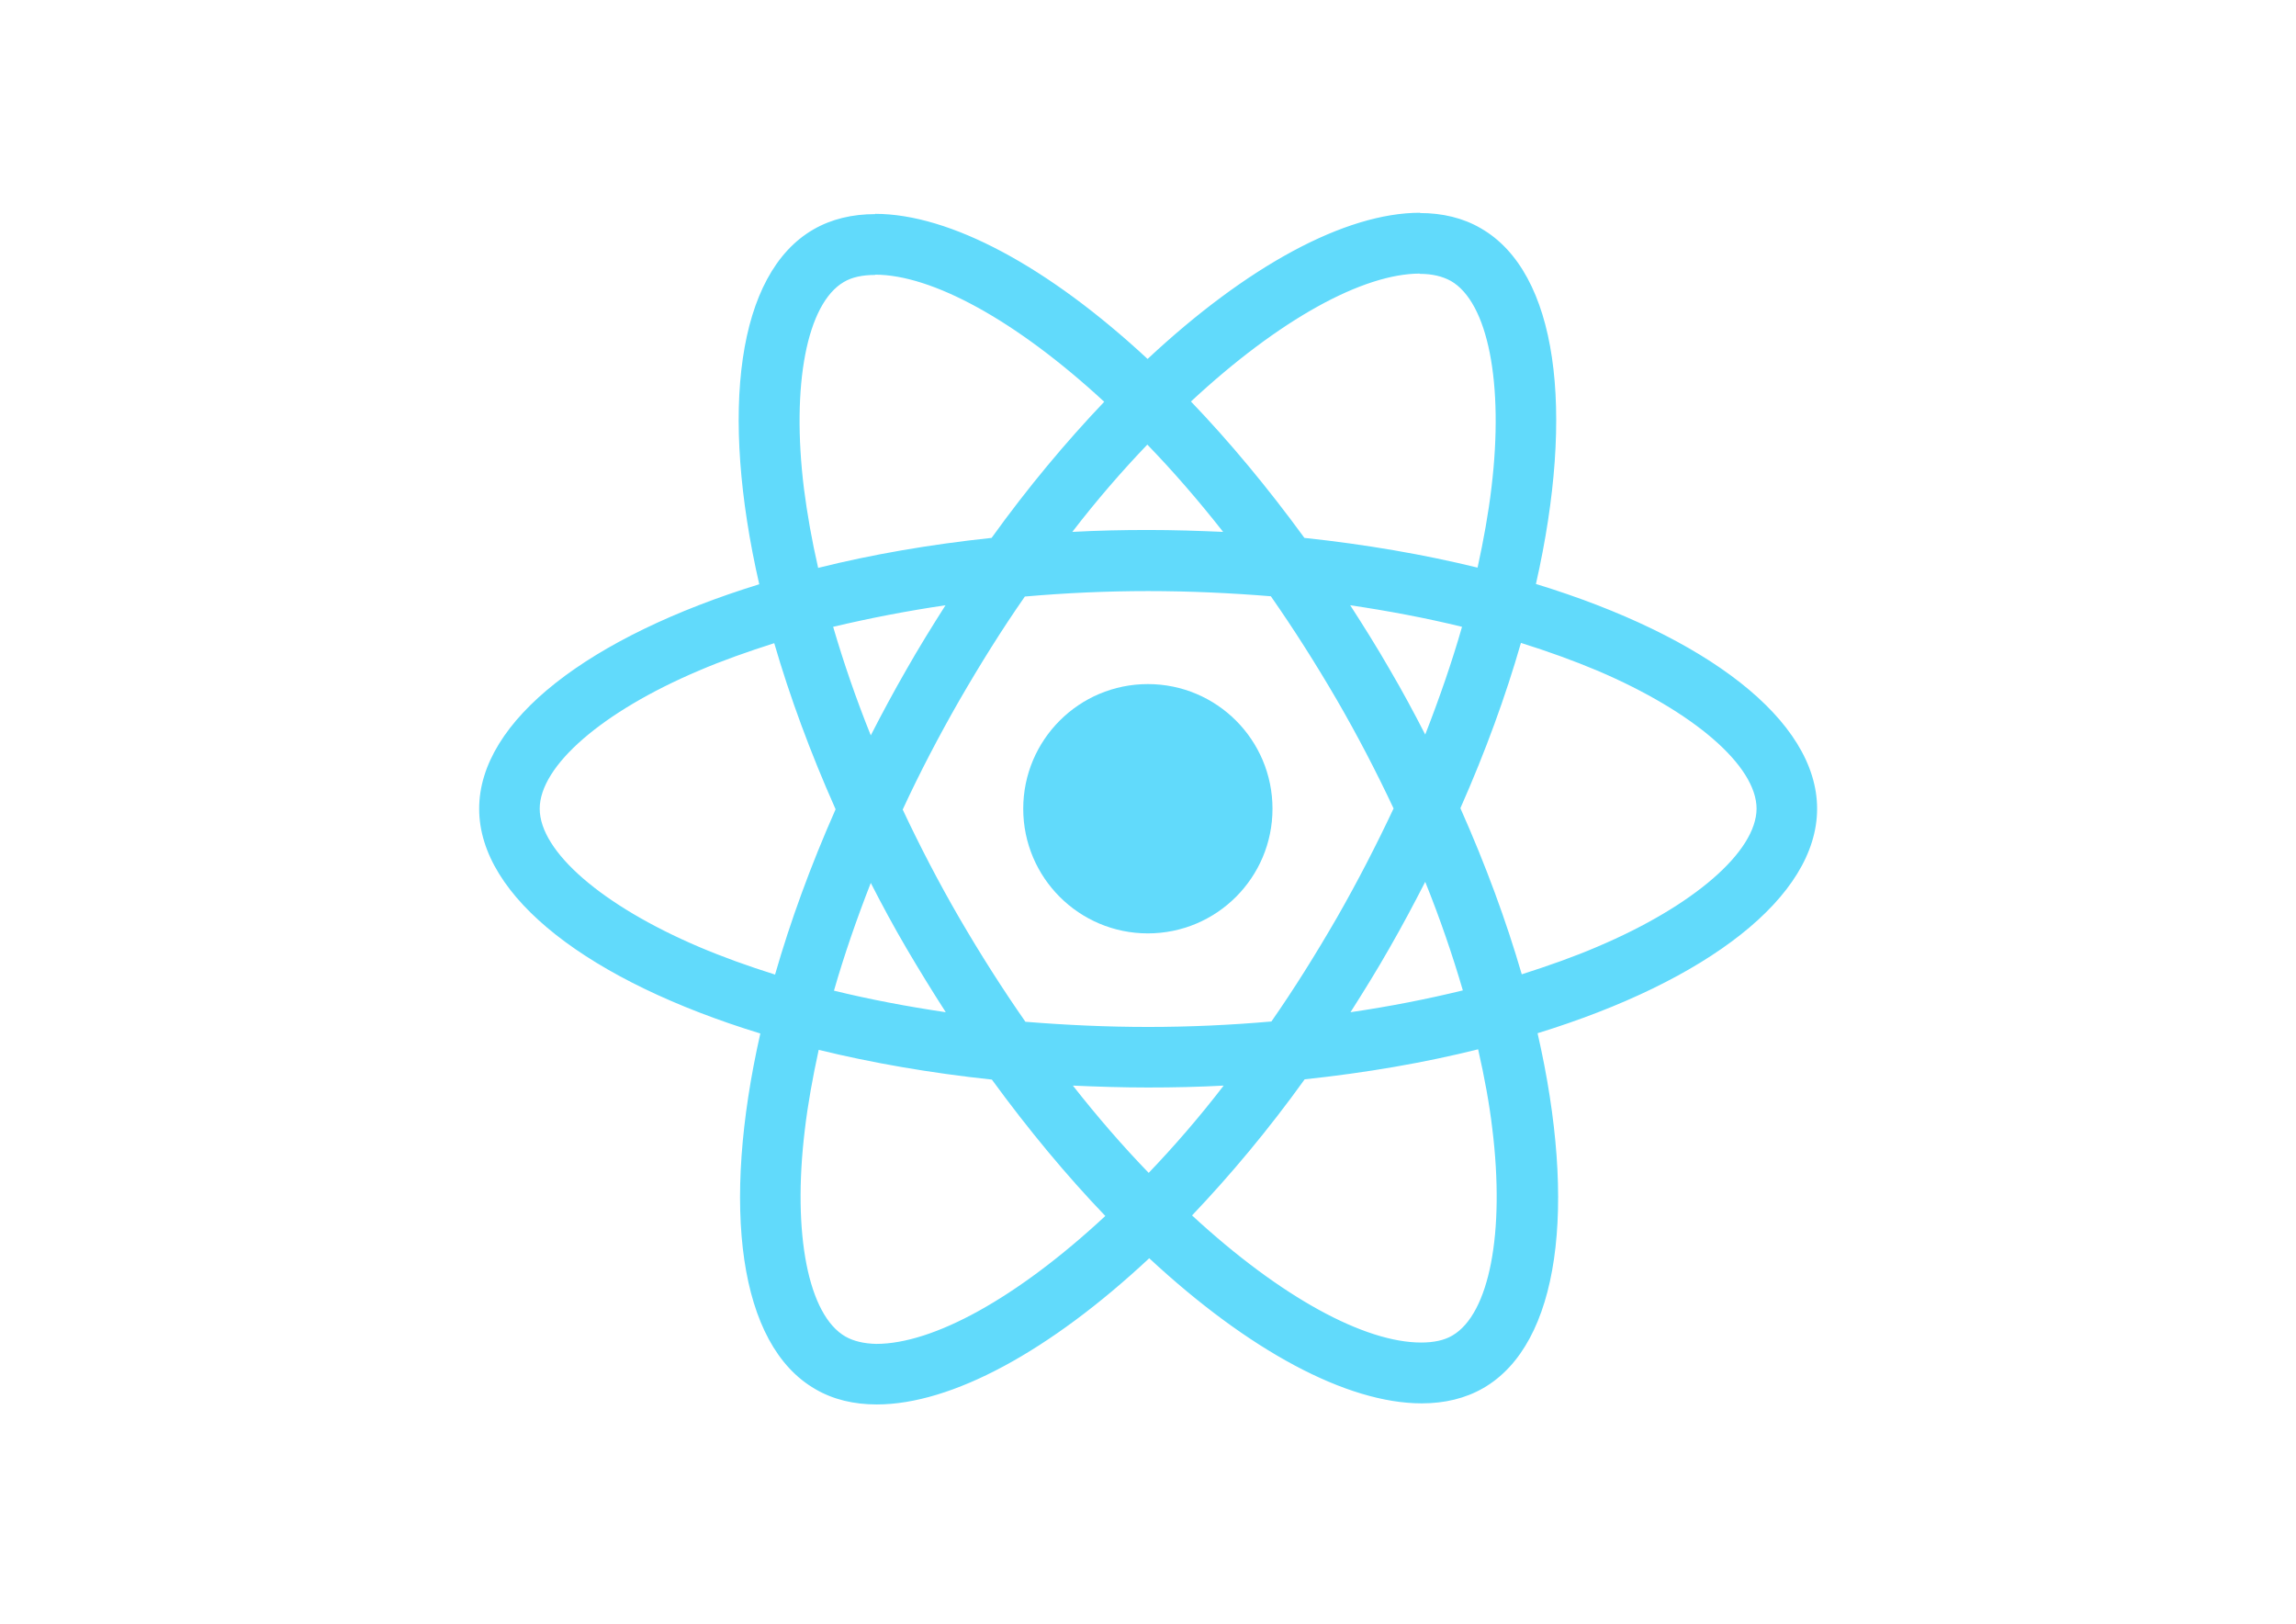
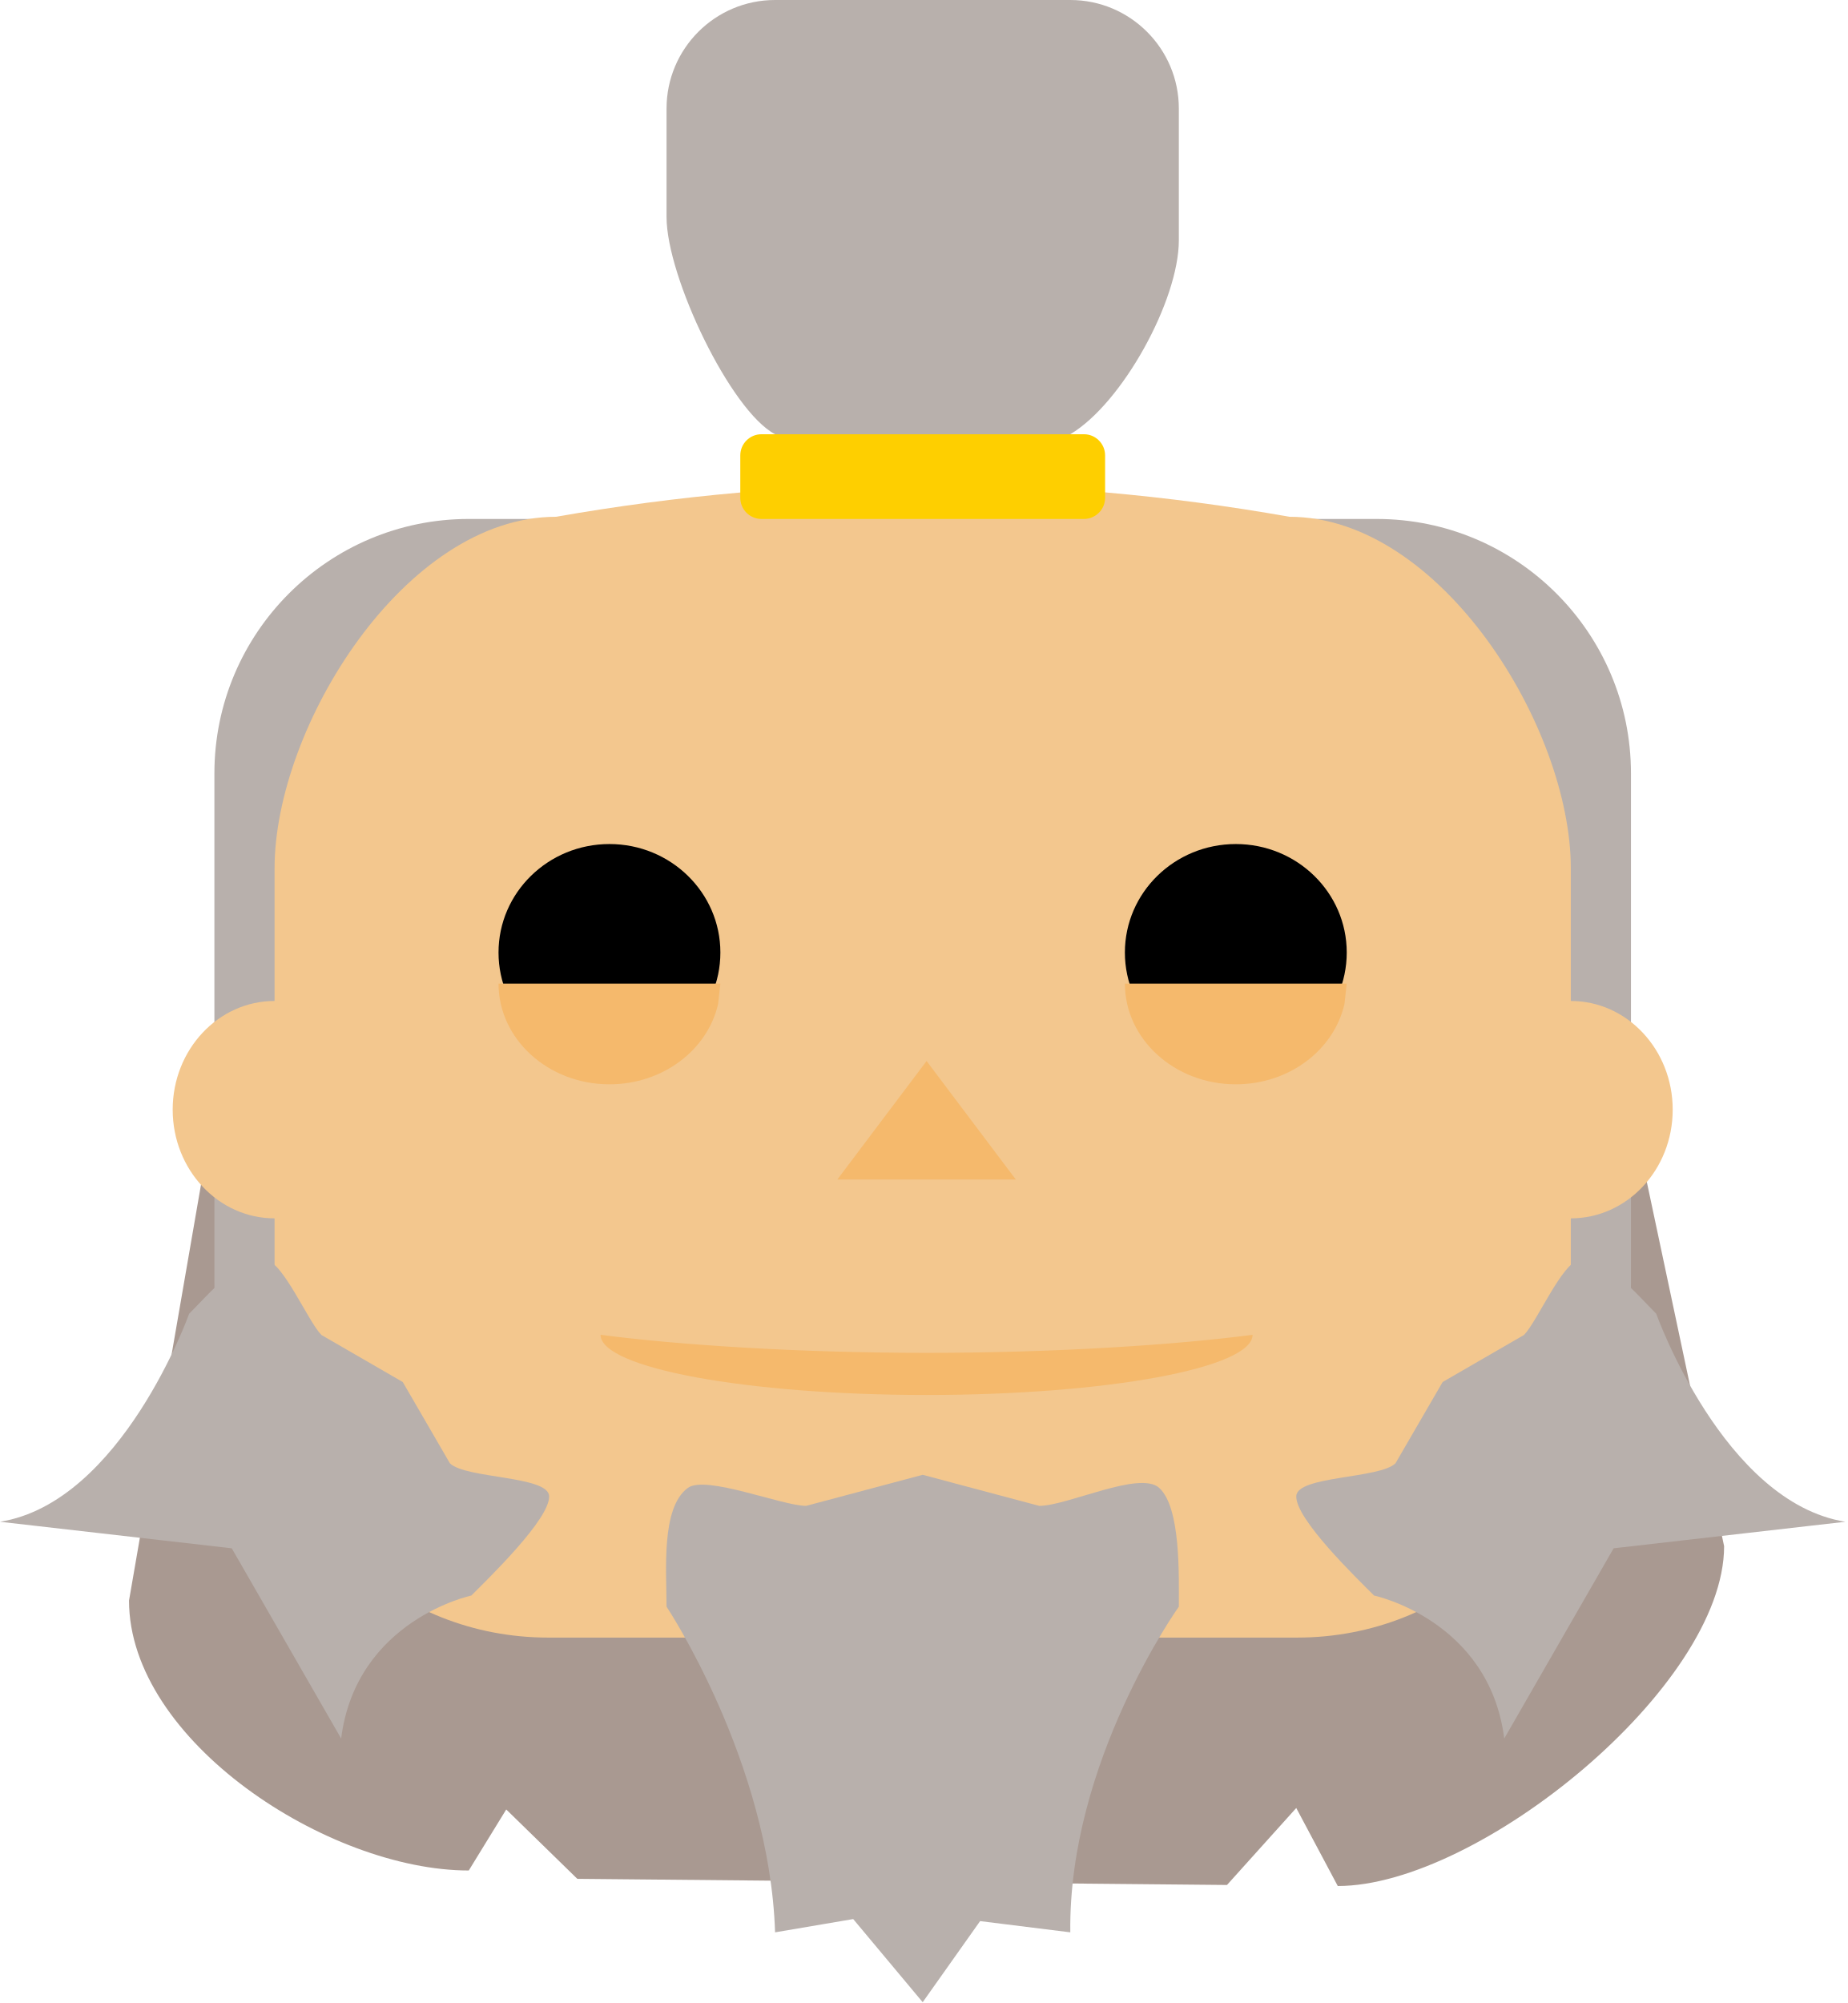
- <svg xmlns="http://www.w3.org/2000/svg" viewBox="0 0 841.9 595.3">
-   <g fill="#61DAFB">
-     <path d="M666.3 296.5c0-32.5-40.7-63.3-103.1-82.4 14.4-63.6 8-114.2-20.2-130.4-6.5-3.8-14.1-5.6-22.4-5.6v22.3c4.6 0 8.3.9 11.4 2.6 13.6 7.8 19.5 37.5 14.9 75.7-1.1 9.4-2.9 19.3-5.1 29.4-19.6-4.8-41-8.5-63.5-10.9-13.5-18.5-27.5-35.3-41.6-50 32.6-30.3 63.2-46.9 84-46.9V78c-27.5 0-63.5 19.6-99.9 53.6-36.4-33.8-72.4-53.2-99.9-53.2v22.3c20.7 0 51.4 16.5 84 46.6-14 14.7-28 31.4-41.3 49.9-22.6 2.4-44 6.1-63.6 11-2.3-10-4-19.7-5.2-29-4.7-38.2 1.1-67.9 14.6-75.8 3-1.8 6.9-2.6 11.5-2.6V78.5c-8.4 0-16 1.8-22.6 5.6-28.1 16.2-34.4 66.7-19.9 130.1-62.2 19.2-102.7 49.9-102.7 82.3 0 32.5 40.7 63.3 103.1 82.4-14.4 63.6-8 114.2 20.2 130.4 6.5 3.8 14.1 5.6 22.5 5.6 27.5 0 63.5-19.6 99.9-53.6 36.4 33.8 72.4 53.2 99.9 53.2 8.4 0 16-1.8 22.6-5.6 28.1-16.2 34.4-66.7 19.9-130.1 62-19.1 102.5-49.9 102.5-82.3zm-130.2-66.7c-3.7 12.9-8.3 26.2-13.5 39.5-4.1-8-8.4-16-13.1-24-4.6-8-9.5-15.8-14.4-23.4 14.2 2.1 27.9 4.7 41 7.9zm-45.8 106.5c-7.8 13.5-15.8 26.3-24.1 38.2-14.9 1.3-30 2-45.2 2-15.1 0-30.2-.7-45-1.9-8.3-11.9-16.4-24.6-24.2-38-7.6-13.1-14.5-26.4-20.8-39.8 6.2-13.4 13.2-26.8 20.7-39.9 7.8-13.5 15.8-26.3 24.1-38.2 14.9-1.3 30-2 45.2-2 15.1 0 30.2.7 45 1.9 8.3 11.9 16.4 24.6 24.2 38 7.6 13.1 14.5 26.4 20.8 39.8-6.3 13.4-13.2 26.8-20.7 39.9zm32.3-13c5.4 13.4 10 26.8 13.8 39.8-13.1 3.2-26.9 5.9-41.2 8 4.9-7.7 9.8-15.6 14.4-23.7 4.6-8 8.9-16.1 13-24.1zM421.2 430c-9.3-9.6-18.6-20.3-27.8-32 9 .4 18.2.7 27.5.7 9.4 0 18.7-.2 27.8-.7-9 11.7-18.3 22.4-27.5 32zm-74.4-58.9c-14.2-2.1-27.9-4.7-41-7.9 3.7-12.9 8.3-26.2 13.5-39.5 4.1 8 8.4 16 13.1 24 4.7 8 9.5 15.8 14.4 23.4zM420.7 163c9.3 9.6 18.6 20.3 27.8 32-9-.4-18.2-.7-27.5-.7-9.4 0-18.7.2-27.8.7 9-11.7 18.3-22.4 27.5-32zm-74 58.9c-4.9 7.7-9.8 15.6-14.4 23.7-4.6 8-8.9 16-13 24-5.4-13.4-10-26.8-13.8-39.8 13.1-3.1 26.9-5.8 41.2-7.9zm-90.5 125.2c-35.4-15.1-58.3-34.9-58.3-50.6 0-15.7 22.9-35.6 58.3-50.6 8.6-3.7 18-7 27.7-10.1 5.7 19.6 13.2 40 22.5 60.9-9.2 20.8-16.6 41.1-22.2 60.6-9.9-3.1-19.3-6.5-28-10.2zM310 490c-13.6-7.8-19.5-37.5-14.9-75.7 1.1-9.4 2.9-19.3 5.1-29.4 19.6 4.8 41 8.5 63.5 10.9 13.5 18.5 27.5 35.3 41.6 50-32.6 30.3-63.2 46.9-84 46.9-4.5-.1-8.3-1-11.3-2.7zm237.2-76.2c4.7 38.2-1.1 67.9-14.6 75.8-3 1.8-6.9 2.6-11.5 2.6-20.7 0-51.4-16.5-84-46.6 14-14.7 28-31.4 41.3-49.9 22.6-2.4 44-6.1 63.6-11 2.3 10.1 4.1 19.8 5.2 29.1zm38.5-66.7c-8.6 3.7-18 7-27.7 10.1-5.7-19.6-13.2-40-22.5-60.9 9.2-20.8 16.6-41.1 22.2-60.6 9.9 3.1 19.3 6.5 28.1 10.2 35.4 15.1 58.3 34.9 58.3 50.6-.1 15.7-23 35.6-58.4 50.6zM320.8 78.4z" />
-     <circle cx="420.9" cy="296.5" r="45.7" />
-     <path d="M520.5 78.1z" />
+ <svg xmlns="http://www.w3.org/2000/svg" width="100%" height="100%" viewBox="0 0 238 258" version="1.1" xml:space="preserve" style="fill-rule:evenodd;clip-rule:evenodd;stroke-linejoin:round;stroke-miterlimit:2;">
+   <g transform="matrix(1,0,0,1,-281.127,-79.0678)">
+     <g id="Hair">
+       <g id="Head-Back" transform="matrix(1.09281,0,0,0.929694,18.0614,33.6543)">
+         <path d="M433,202.25C433,182.795 419.563,167 403.012,167L295.988,167C279.437,167 266,182.795 266,202.25L255.934,270.599C255.934,290.054 279.437,308 295.988,308L300.405,299.545L308.785,309.156L385.375,310.006L393.54,299.341L398.436,310.151C414.987,310.151 443.981,282.524 443.981,263.069L433,202.25Z" style="fill:rgb(169,153,145);" />
+       </g>
+       <g id="Head-Back1" transform="matrix(1.09281,0,0,0.929694,18.0614,-9.34569)">
+         <path d="M433,202.25C433,182.795 419.563,167 403.012,167L295.988,167C279.437,167 266,182.795 266,202.25L266,272.75C266,292.205 279.437,308 295.988,308L403.012,308C419.563,308 433,292.205 433,272.75L433,202.25Z" style="fill:rgb(184,176,172);" />
+       </g>
+       <g id="Ponytail" transform="matrix(0.929577,0,0,1.24294,27.7042,-32.7966)">
+         <path d="M436,101.25C436,95.041 429.26,90 420.958,90L380.042,90C371.74,90 365,95.041 365,101.25L365,112.486C365,118.695 373.892,132.586 380.042,135L420.958,135C428.184,131.782 436,121.109 436,114.9L436,101.25Z" style="fill:rgb(184,176,172);" />
+       </g>
+     </g>
+     <g id="Face" transform="matrix(1,0,0,0.936921,50.5,1.42834)">
+       <path d="M433,202.25C433,182.795 416.205,153.913 396.75,153.913C365.25,147.955 333.75,148.019 302.25,153.913C282.795,153.913 266,182.795 266,202.25L266,272.75C266,292.205 281.795,308 301.25,308L397.75,308C417.205,308 433,292.205 433,272.75L433,202.25Z" style="fill:rgb(243,199,142);" />
+     </g>
+     <g transform="matrix(1,0,0,1,2.5,-2.13163e-14)">
+       <path d="M421,137.728C421,136.223 419.777,135 418.272,135L376.728,135C375.223,135 374,136.223 374,137.728L374,143.185C374,144.691 375.223,145.913 376.728,145.913L418.272,145.913C419.777,145.913 421,144.691 421,143.185L421,137.728Z" style="fill:rgb(254,207,0);" />
+     </g>
+     <g id="Beard">
+       <g id="Beard-Left" transform="matrix(0.512027,0.511244,-0.683584,0.684631,187.819,-7.63706)">
+         <path d="M436,101.25C436,97.976 436.282,86.618 433.292,84.562C430.613,82.718 420.579,90.805 416.655,90.805L400.5,87.586L384.345,90.805C381.036,90.805 370.444,87.583 367.958,88.94C364.21,90.987 365,97.516 365,101.25C365,101.25 380.24,125.34 367.334,138.647L399.87,119.341L437.579,126.97C424.566,114.379 436,101.25 436,101.25Z" style="fill:rgb(184,176,172);" />
+       </g>
+       <g id="Beard-Left1" transform="matrix(-0.512027,0.511244,0.683584,0.684631,612.181,-7.63706)">
+         <path d="M436,101.25C436,97.976 436.282,86.618 433.292,84.562C430.613,82.718 420.579,90.805 416.655,90.805L400.5,87.586L384.345,90.805C381.036,90.805 370.444,87.583 367.958,88.94C364.21,90.987 365,97.516 365,101.25C365,101.25 380.24,125.34 367.334,138.647L399.87,119.341L437.579,126.97C424.566,114.379 436,101.25 436,101.25Z" style="fill:rgb(184,176,172);" />
+       </g>
+       <g id="Beard-center" transform="matrix(0.929577,0,0,1.24294,27.7042,160.169)">
+         <path d="M436,101.25C436,97.976 436.277,91.004 433.288,88.947C430.608,87.103 420.579,90.805 416.655,90.805L400.5,87.586L384.345,90.805C381.036,90.805 370.444,87.583 367.958,88.94C364.21,90.987 365,97.516 365,101.25C365,101.25 379.271,117.3 380.042,135L390.868,133.624L400.5,142.241L408.457,133.836L420.958,135C420.654,117.3 436,101.25 436,101.25Z" style="fill:rgb(184,176,172);" />
+       </g>
+     </g>
+     <g id="Eyes" transform="matrix(0.828479,0,0,0.828479,68.6033,37.0029)">
+       <g transform="matrix(1,0,0,1,-7.95473,0)">
+         <ellipse cx="359.25" cy="198.867" rx="17.25" ry="16.867" />
+       </g>
+       <g transform="matrix(1,0,0,1,89.4477,0)">
+         <ellipse cx="359.25" cy="198.867" rx="17.25" ry="16.867" />
+       </g>
+     </g>
+     <g id="Eyelids" transform="matrix(0.828479,0,0,0.769192,68.6033,52.7931)">
+       <g transform="matrix(1,0,0,1,-7.95473,0)">
+         <path d="M376.149,202.265C374.54,209.948 367.58,215.734 359.25,215.734C349.729,215.734 342,208.176 342,198.867L376.5,198.867L376.149,202.265Z" style="fill:rgb(245,185,108);" />
+       </g>
+       <g transform="matrix(1,0,0,1,89.4477,0)">
+         <path d="M376.149,202.265C374.54,209.948 367.58,215.734 359.25,215.734C349.729,215.734 342,208.176 342,198.867L376.5,198.867L376.149,202.265Z" style="fill:rgb(245,185,108);" />
+       </g>
+     </g>
+     <g id="Ears">
+       <g id="Ear" transform="matrix(1,0,0,1,-6.625,1)">
+         <ellipse cx="490.125" cy="221" rx="13.125" ry="14" style="fill:rgb(243,199,142);" />
+       </g>
+       <g id="Ear1" transform="matrix(1,0,0,1,-173.625,1)">
+         <ellipse cx="490.125" cy="221" rx="13.125" ry="14" style="fill:rgb(243,199,142);" />
+       </g>
+     </g>
+     <g id="Nose" transform="matrix(1,0,0,1,-11.5,0)">
+       <path d="M412,215.734L423.5,231L400.5,231L412,215.734Z" style="fill:rgb(245,185,108);" />
+     </g>
+     <g id="Mouth" transform="matrix(4.41442e-17,-0.72093,3,1.83697e-16,-373.5,514.68)">
+       <path d="M365.75,244C359.817,244 355,250.273 355,258C355,265.727 359.817,272 365.75,272C363.97,268.733 362.525,263.585 362.525,258C362.525,252.415 363.97,247.267 365.75,244Z" style="fill:rgb(245,185,108);" />
+     </g>
  </g>
</svg>
